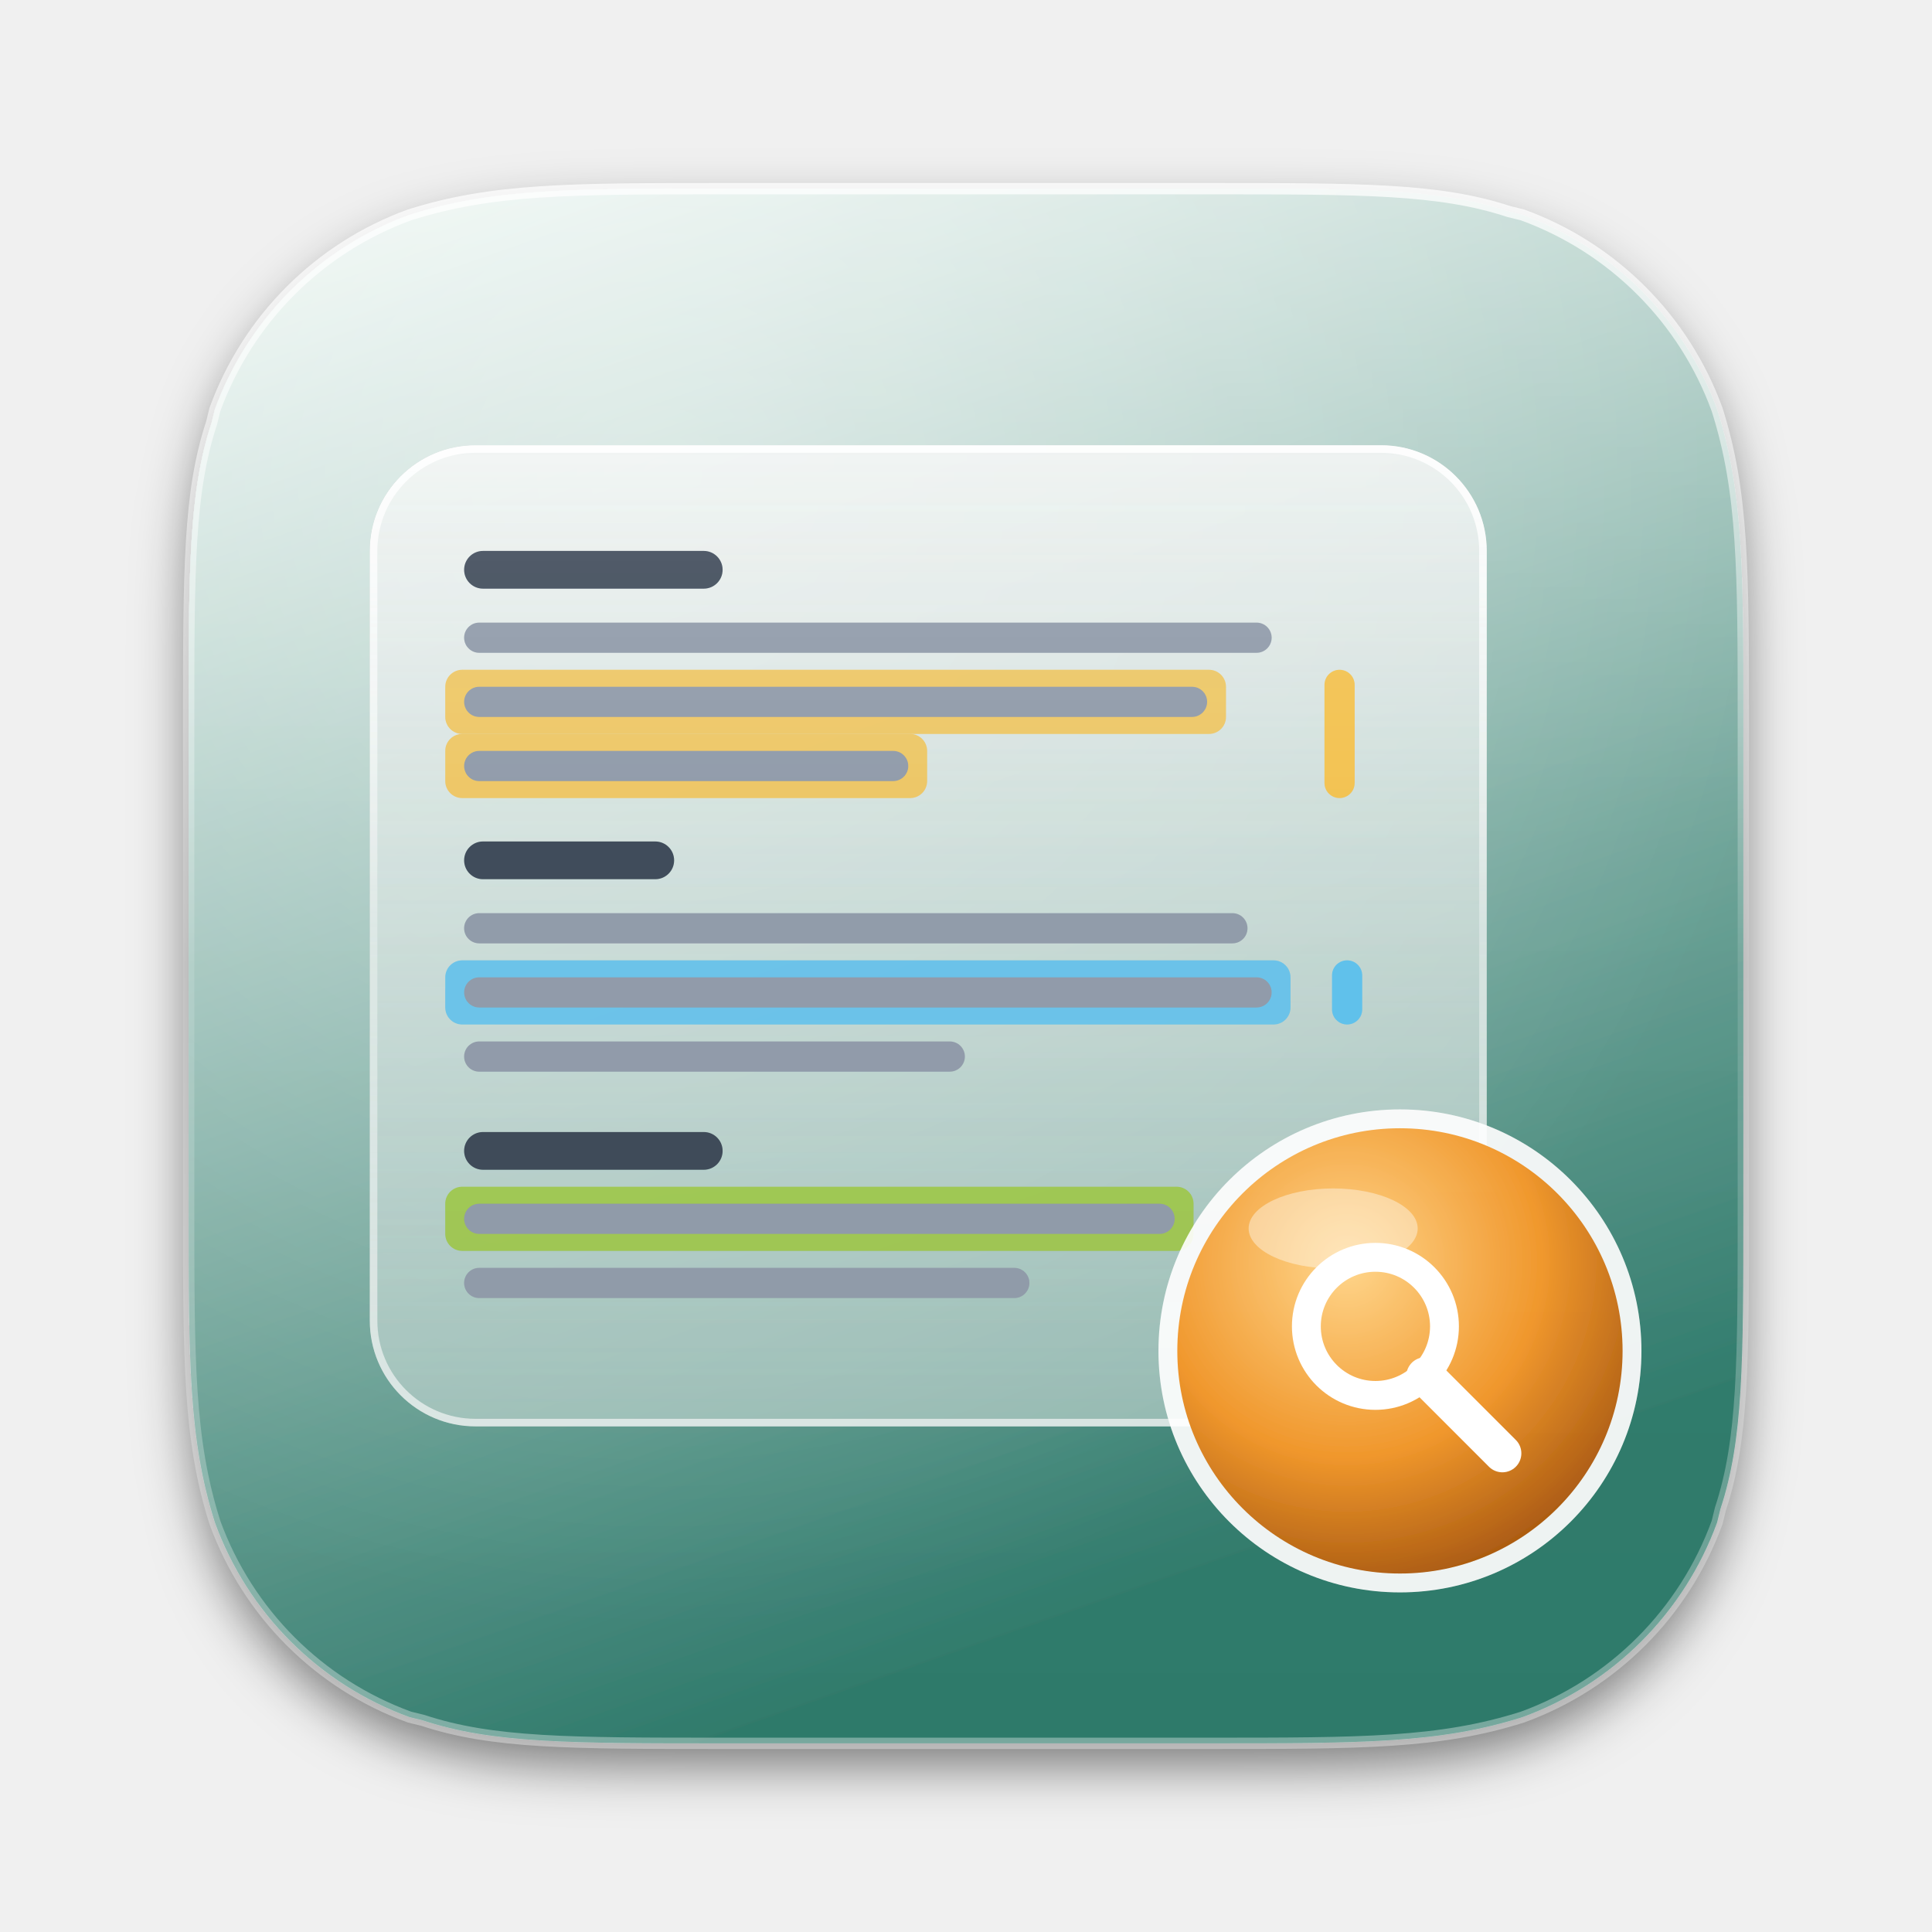
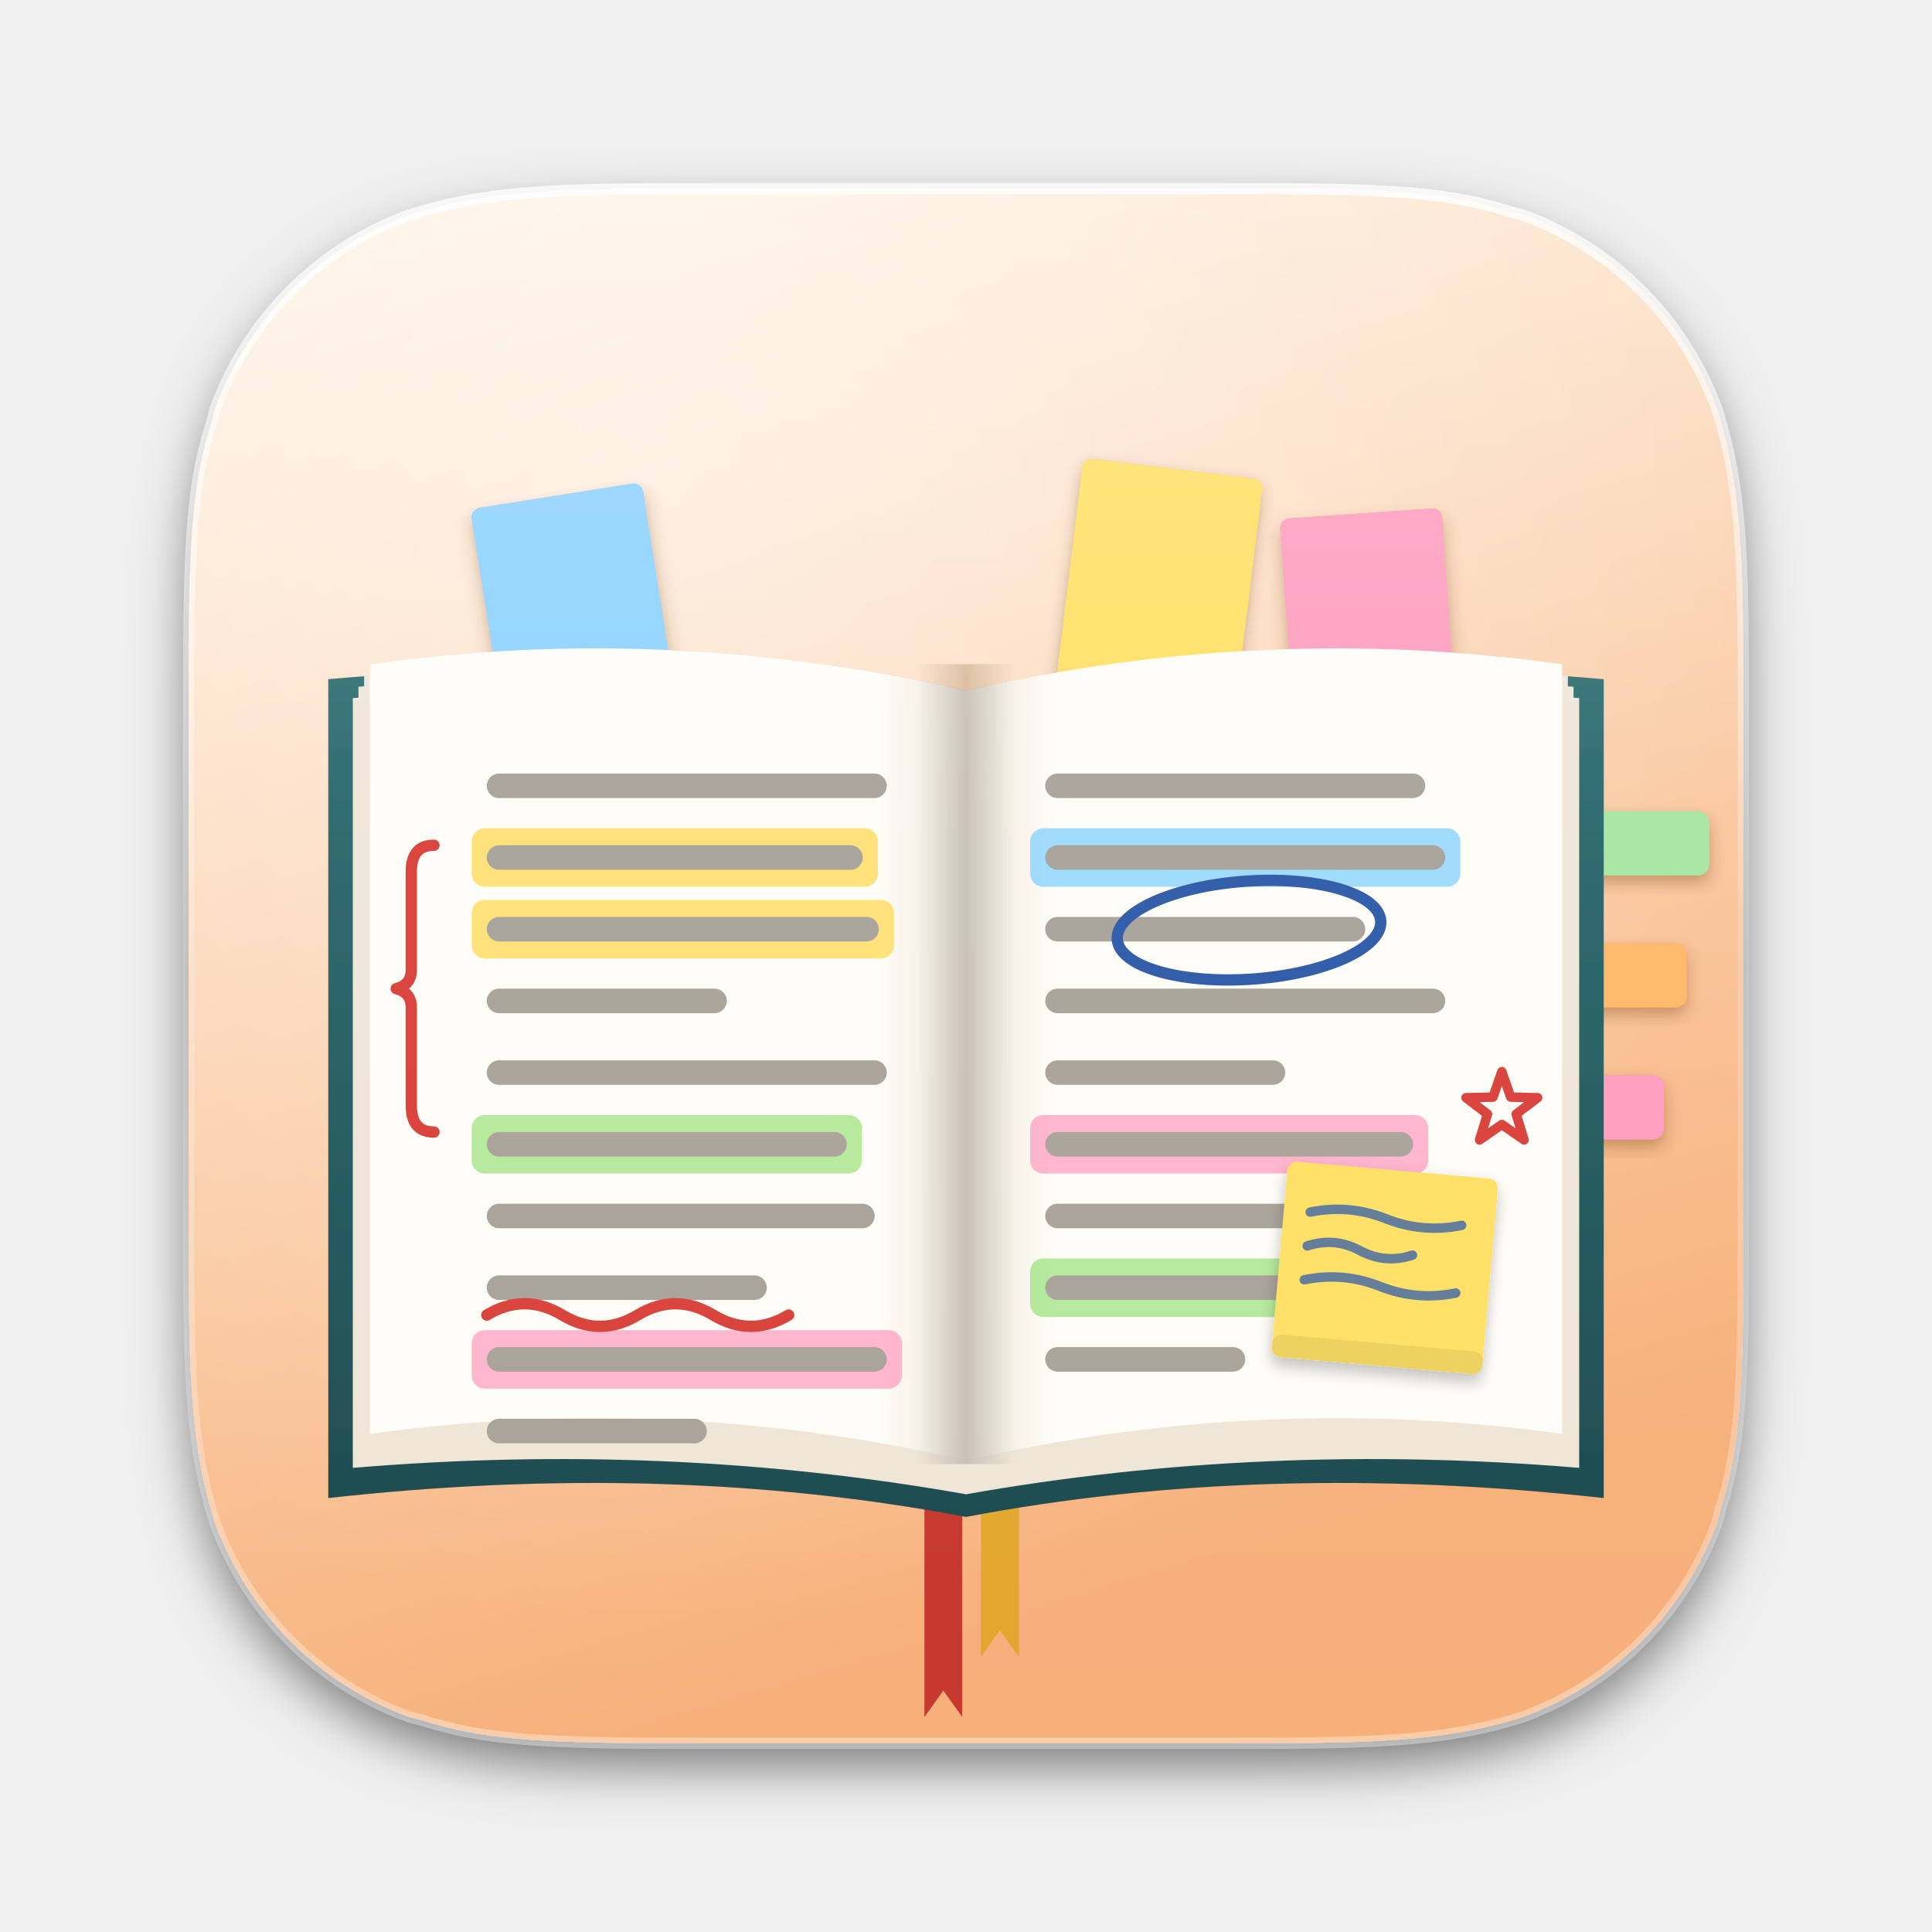
<svg xmlns="http://www.w3.org/2000/svg" width="1024" height="1024" viewBox="0 0 1024 1024">
  <defs>
-     <linearGradient id="bg" x1="0" y1="0" x2="0.35" y2="1">
-       <stop offset="0" stop-color="#EEF7F3" />
-       <stop offset="1" stop-color="#2F7A6B" />
+     <linearGradient id="bg" x1="0" y1="0" x2="0.3" y2="1">
+       <stop offset="0" stop-color="#FFF1E0" />
+       <stop offset="1" stop-color="#F7B07A" />
    </linearGradient>
    <radialGradient id="glow" cx="0.30" cy="0.18" r="0.75">
-       <stop offset="0" stop-color="#FFFFFF" stop-opacity="0.34" />
+       <stop offset="0" stop-color="#FFFFFF" stop-opacity="0.45" />
      <stop offset="1" stop-color="#FFFFFF" stop-opacity="0" />
    </radialGradient>
    <linearGradient id="sheen" x1="0" y1="0" x2="0" y2="1">
-       <stop offset="0" stop-color="#FFFFFF" stop-opacity="0.22" />
+       <stop offset="0" stop-color="#FFFFFF" stop-opacity="0.20" />
      <stop offset="0.40" stop-color="#FFFFFF" stop-opacity="0.03" />
      <stop offset="1" stop-color="#FFFFFF" stop-opacity="0" />
    </linearGradient>
-     <linearGradient id="rim" x1="0" y1="0" x2="0" y2="1">
-       <stop offset="0" stop-color="#FFFFFF" stop-opacity="0.9" />
-       <stop offset="0.5" stop-color="#FFFFFF" stop-opacity="0.3" />
-       <stop offset="1" stop-color="#FFFFFF" stop-opacity="0.6" />
-     </linearGradient>
    <linearGradient id="edge" x1="0" y1="0" x2="0" y2="1">
-       <stop offset="0" stop-color="#FFFFFF" stop-opacity="0.75" />
-       <stop offset="0.5" stop-color="#FFFFFF" stop-opacity="0.12" />
+       <stop offset="0" stop-color="#FFFFFF" stop-opacity="0.8" />
+       <stop offset="0.5" stop-color="#FFFFFF" stop-opacity="0.15" />
      <stop offset="1" stop-color="#FFFFFF" stop-opacity="0.35" />
    </linearGradient>
-     <linearGradient id="glass" x1="0" y1="0" x2="0" y2="1">
-       <stop offset="0" stop-color="#FFFFFF" stop-opacity="0.78" />
-       <stop offset="1" stop-color="#CBDEDA" stop-opacity="0.55" />
+     <linearGradient id="cover" x1="0" y1="0" x2="0" y2="1">
+       <stop offset="0" stop-color="#2E6E72" />
+       <stop offset="1" stop-color="#1E4C50" />
    </linearGradient>
-     <linearGradient id="glassflap" x1="0" y1="0" x2="0" y2="1">
-       <stop offset="0" stop-color="#FFFFFF" stop-opacity="0.95" />
-       <stop offset="1" stop-color="#FFFFFF" stop-opacity="0.62" />
+     <linearGradient id="pageL" x1="0" y1="0" x2="1" y2="0">
+       <stop offset="0" stop-color="#FFFDF8" />
+       <stop offset="0.85" stop-color="#FFFDF8" />
+       <stop offset="1" stop-color="#EFE6D8" />
    </linearGradient>
-     <radialGradient id="face" cx="0.38" cy="0.30" r="0.8">
-       <stop offset="0" stop-color="#FFD58A" />
-       <stop offset="0.55" stop-color="#F0962A" />
-       <stop offset="1" stop-color="#9C4E0B" />
-     </radialGradient>
+     <linearGradient id="pageR" x1="1" y1="0" x2="0" y2="0">
+       <stop offset="0" stop-color="#FFFDF8" />
+       <stop offset="0.85" stop-color="#FFFDF8" />
+       <stop offset="1" stop-color="#EFE6D8" />
+     </linearGradient>
+     <linearGradient id="gutter" x1="0" y1="0" x2="1" y2="0">
+       <stop offset="0" stop-color="#000000" stop-opacity="0" />
+       <stop offset="0.5" stop-color="#000000" stop-opacity="0.16" />
+       <stop offset="1" stop-color="#000000" stop-opacity="0" />
+     </linearGradient>
    <clipPath id="clip">
      <path d="M383.41,100.00 L640.59,100.00 C722.19,100.00 763.00,100.00 799.79,112.14 L806.92,113.89 C854.88,131.34 892.66,169.12 910.11,217.08 C924.00,261.00 924.00,301.81 924.00,383.41 L924.00,640.59 C924.00,722.19 924.00,763.00 911.86,799.79 L910.11,806.92 C892.66,854.88 854.88,892.66 806.92,910.11 C763.00,924.00 722.19,924.00 640.59,924.00 L383.41,924.00 C301.81,924.00 261.00,924.00 224.21,911.86 L217.08,910.11 C169.12,892.66 131.34,854.88 113.89,806.92 C100.00,763.00 100.00,722.19 100.00,640.59 L100.00,383.41 C100.00,301.81 100.00,261.00 112.14,224.21 L113.89,217.08 C131.34,169.12 169.12,131.34 217.08,113.89 C261.00,100.00 301.81,100.00 383.41,100.00 Z" />
    </clipPath>
    <filter id="shadow" x="-20%" y="-20%" width="140%" height="140%">
      <feGaussianBlur in="SourceAlpha" stdDeviation="14.0" />
      <feOffset dy="12" />
      <feComponentTransfer>
        <feFuncA type="linear" slope="0.5" />
      </feComponentTransfer>
      <feMerge>
        <feMergeNode />
        <feMergeNode in="SourceGraphic" />
      </feMerge>
    </filter>
    <filter id="objshadow" x="-30%" y="-30%" width="160%" height="160%">
-       <feGaussianBlur in="SourceAlpha" stdDeviation="14" />
-       <feOffset dx="0" dy="16" />
-       <feFlood flood-color="#2F7A6B" flood-opacity="0.55" />
+       <feGaussianBlur in="SourceAlpha" stdDeviation="16" />
+       <feOffset dx="0" dy="18" />
+       <feFlood flood-color="#B9612A" flood-opacity="0.45" />
      <feComposite operator="in" in2="SourceAlpha" />
+       <feMerge>
+         <feMergeNode />
+         <feMergeNode in="SourceGraphic" />
+       </feMerge>
+     </filter>
+     <filter id="note" x="-30%" y="-30%" width="160%" height="160%">
+       <feGaussianBlur in="SourceAlpha" stdDeviation="4" />
+       <feOffset dx="0" dy="4" />
+       <feComponentTransfer>
+         <feFuncA type="linear" slope="0.25" />
+       </feComponentTransfer>
      <feMerge>
        <feMergeNode />
        <feMergeNode in="SourceGraphic" />
      </feMerge>
    </filter>
  </defs>
  <g filter="url(#shadow)">
    <path d="M383.41,100.00 L640.59,100.00 C722.19,100.00 763.00,100.00 799.79,112.14 L806.92,113.89 C854.88,131.34 892.66,169.12 910.11,217.08 C924.00,261.00 924.00,301.81 924.00,383.41 L924.00,640.59 C924.00,722.19 924.00,763.00 911.86,799.79 L910.11,806.92 C892.66,854.88 854.88,892.66 806.92,910.11 C763.00,924.00 722.19,924.00 640.59,924.00 L383.41,924.00 C301.81,924.00 261.00,924.00 224.21,911.86 L217.08,910.11 C169.12,892.66 131.34,854.88 113.89,806.92 C100.00,763.00 100.00,722.19 100.00,640.59 L100.00,383.41 C100.00,301.81 100.00,261.00 112.14,224.21 L113.89,217.08 C131.34,169.12 169.12,131.34 217.08,113.89 C261.00,100.00 301.81,100.00 383.41,100.00 Z" fill="url(#bg)" />
  </g>
  <g clip-path="url(#clip)">
    <rect x="100" y="100" width="824" height="824" fill="url(#glow)" />
    <g filter="url(#objshadow)">
-       <rect x="196" y="236" width="592" height="520" rx="56" fill="url(#glass)" />
-       <rect x="246" y="292" width="137.0" height="20" rx="10" fill="#3A4656" />
-       <rect x="246" y="330" width="428.0" height="16" rx="8" fill="#8E99A8" />
-       <rect x="236" y="355" width="413.8" height="34" rx="9" fill="#F2C14E" fill-opacity="0.85" />
-       <rect x="246" y="364" width="393.8" height="16" rx="8" fill="#8E99A8" />
-       <rect x="236" y="389" width="255.4" height="34" rx="9" fill="#F2C14E" fill-opacity="0.85" />
-       <rect x="246" y="398" width="235.4" height="16" rx="8" fill="#8E99A8" />
-       <rect x="246" y="446" width="111.3" height="20" rx="10" fill="#3A4656" />
-       <rect x="246" y="484" width="415.2" height="16" rx="8" fill="#8E99A8" />
-       <rect x="236" y="509" width="448.0" height="34" rx="9" fill="#5BC0EB" fill-opacity="0.85" />
-       <rect x="246" y="518" width="428.0" height="16" rx="8" fill="#8E99A8" />
-       <rect x="246" y="552" width="265.4" height="16" rx="8" fill="#8E99A8" />
-       <rect x="246" y="600" width="137.0" height="20" rx="10" fill="#3A4656" />
-       <rect x="236" y="629" width="396.6" height="34" rx="9" fill="#9BC53D" fill-opacity="0.85" />
-       <rect x="246" y="638" width="376.6" height="16" rx="8" fill="#8E99A8" />
-       <rect x="246" y="672" width="299.6" height="16" rx="8" fill="#8E99A8" />
-       <rect x="702" y="355" width="16" height="68" rx="8" fill="#F2C14E" />
-       <rect x="706" y="509" width="16" height="34" rx="8" fill="#5BC0EB" />
-       <rect x="710" y="629" width="16" height="34" rx="8" fill="#9BC53D" />
-       <rect x="198" y="238" width="588" height="516" rx="54" fill="none" stroke="url(#rim)" stroke-width="4" />
-       <circle cx="742" cy="716" r="128" fill="#FFFFFF" opacity="0.9" />
-       <circle cx="742" cy="716" r="118" fill="url(#face)" />
-       <circle cx="729.0" cy="703.0" r="36.6" fill="none" stroke="#FFFFFF" stroke-width="15.3" />
-       <line x1="755.4" y1="729.4" x2="796.3" y2="770.3" stroke="#FFFFFF" stroke-width="20.1" stroke-linecap="round" />
-       <ellipse cx="706.6" cy="651.1" rx="44.8" ry="21.2" fill="#FFFFFF" opacity="0.40" />
+       <g transform="rotate(-9 304.0 322.0)" filter="url(#note)">
+         <rect x="258" y="262" width="92" height="120" rx="5" fill="#8FD3FF" />
+         <rect x="258" y="370" width="92" height="12" rx="5" fill="#000000" fill-opacity="0.07" />
+       </g>
+       <g transform="rotate(7 614.0 313.0)" filter="url(#note)">
+         <rect x="566" y="248" width="96" height="130" rx="5" fill="#FFE066" />
+         <rect x="566" y="366" width="96" height="12" rx="5" fill="#000000" fill-opacity="0.07" />
+       </g>
+       <g transform="rotate(-4 725.0 328.0)" filter="url(#note)">
+         <rect x="682" y="272" width="86" height="112" rx="5" fill="#FF9EC0" />
+         <rect x="682" y="372" width="86" height="12" rx="5" fill="#000000" fill-opacity="0.07" />
+       </g>
+       <rect x="788" y="430" width="118" height="34" rx="6" fill="#A8E6A1" filter="url(#note)" />
+       <rect x="788" y="500" width="106" height="34" rx="6" fill="#FFB86B" filter="url(#note)" />
+       <rect x="788" y="570" width="94" height="34" rx="6" fill="#FF9EC0" filter="url(#note)" />
+       <path d="M490 730 L510 730 L510 910 L500 896 L490 910 Z" fill="#C7372F" />
+       <path d="M520 730 L540 730 L540 878 L530 864 L520 878 Z" fill="#E3A72F" />
+       <path d="M174 360 Q354.0 344 512 378 Q670.0 344 850 360 L850 794 Q670.0 774 512 804 Q354.0 774 174 794 Z" fill="url(#cover)" />
+       <path d="M187.0 370 Q354.0 356 512 386 L512 792 Q354.0 764 187.0 778 Z" fill="#EFE6D8" />
+       <path d="M837.0 370 Q670.0 356 512 386 L512 792 Q670.0 764 837.0 778 Z" fill="#EFE6D8" />
+       <path d="M190.0 364 Q354.0 350 512 380 L512 786 Q354.0 758 190.0 772 Z" fill="#EFE6D8" />
+       <path d="M834.0 364 Q670.0 350 512 380 L512 786 Q670.0 758 834.0 772 Z" fill="#EFE6D8" />
+       <path d="M193.0 358 Q354.0 344 512 374 L512 780 Q354.0 752 193.0 766 Z" fill="#EFE6D8" />
+       <path d="M831.0 358 Q670.0 344 512 374 L512 780 Q670.0 752 831.0 766 Z" fill="#EFE6D8" />
+       <path d="M196 352 Q354.0 330 512 366 L512 774 Q354.0 738 196 760 Z" fill="url(#pageL)" />
+       <path d="M828 352 Q670.0 330 512 366 L512 774 Q670.0 738 828 760 Z" fill="url(#pageR)" />
+       <rect x="258" y="410" width="212.0" height="13" rx="6.5" fill="#A9A39A" />
+       <rect x="250" y="439" width="215.3" height="31" rx="7" fill="#FFD84D" fill-opacity="0.75" />
+       <rect x="258" y="448" width="199.3" height="13" rx="6.5" fill="#A9A39A" />
+       <rect x="250" y="477" width="223.8" height="31" rx="7" fill="#FFD84D" fill-opacity="0.75" />
+       <rect x="258" y="486" width="207.8" height="13" rx="6.5" fill="#A9A39A" />
+       <rect x="258" y="524" width="127.2" height="13" rx="6.5" fill="#A9A39A" />
+       <rect x="258" y="562" width="212.0" height="13" rx="6.5" fill="#A9A39A" />
+       <rect x="250" y="591" width="206.8" height="31" rx="7" fill="#9EE37D" fill-opacity="0.75" />
+       <rect x="258" y="600" width="190.8" height="13" rx="6.5" fill="#A9A39A" />
+       <rect x="258" y="638" width="205.6" height="13" rx="6.5" fill="#A9A39A" />
+       <rect x="258" y="676" width="148.4" height="13" rx="6.5" fill="#A9A39A" />
+       <rect x="250" y="705" width="228.0" height="31" rx="7" fill="#FF9EC0" fill-opacity="0.75" />
+       <rect x="258" y="714" width="212.0" height="13" rx="6.5" fill="#A9A39A" />
+       <rect x="258" y="752" width="116.6" height="13" rx="6.5" fill="#A9A39A" />
+       <rect x="554" y="410" width="201.4" height="13" rx="6.5" fill="#A9A39A" />
+       <rect x="546" y="439" width="228.0" height="31" rx="7" fill="#7FD0FF" fill-opacity="0.75" />
+       <rect x="554" y="448" width="212.0" height="13" rx="6.5" fill="#A9A39A" />
+       <rect x="554" y="486" width="169.6" height="13" rx="6.5" fill="#A9A39A" />
+       <rect x="554" y="524" width="212.0" height="13" rx="6.5" fill="#A9A39A" />
+       <rect x="554" y="562" width="127.2" height="13" rx="6.5" fill="#A9A39A" />
+       <rect x="546" y="591" width="211.0" height="31" rx="7" fill="#FF9EC0" fill-opacity="0.75" />
+       <rect x="554" y="600" width="195.0" height="13" rx="6.5" fill="#A9A39A" />
+       <rect x="554" y="638" width="212.0" height="13" rx="6.5" fill="#A9A39A" />
+       <rect x="546" y="667" width="196.2" height="31" rx="7" fill="#9EE37D" fill-opacity="0.75" />
+       <rect x="554" y="676" width="180.2" height="13" rx="6.5" fill="#A9A39A" />
+       <rect x="554" y="714" width="106.0" height="13" rx="6.5" fill="#A9A39A" />
+       <path d="M230 448 q-12 0 -12 14 v52 q0 8 -8 10 q8 2 8 10 v52 q0 14 12 14" fill="none" stroke="#D9433B" stroke-width="6" stroke-linecap="round" stroke-linejoin="round" />
+       <path d="M258 697 q20 -12 40 0 t40 0 t40 0 t40 0" fill="none" stroke="#D9433B" stroke-width="6" stroke-linecap="round" />
+       <ellipse cx="662" cy="493" rx="70" ry="26" fill="none" stroke="#2F5AA8" stroke-width="6" transform="rotate(-4 662 493)" />
+       <polygon points="796.0,568.0 800.7,581.5 815.0,581.8 803.6,590.5 807.8,604.2 796.0,596.0 784.2,604.2 788.4,590.5 777.0,581.8 791.3,581.5" fill="none" stroke="#D9433B" stroke-width="5" stroke-linejoin="round" />
+       <g transform="rotate(5 734.0 672.0)" filter="url(#note)">
+         <rect x="678" y="620" width="112" height="104" rx="5" fill="#FFE066" />
+         <rect x="678" y="712" width="112" height="12" rx="5" fill="#000000" fill-opacity="0.07" />
+         <path d="M692 646 q20.2 -6 40.3 0 t40.3 0" fill="none" stroke="#2F5AA8" stroke-opacity="0.75" stroke-width="5" stroke-linecap="round" />
+         <path d="M692 664 q14.0 -6 28.0 0 t28.0 0" fill="none" stroke="#2F5AA8" stroke-opacity="0.75" stroke-width="5" stroke-linecap="round" />
+         <path d="M692 682 q20.2 -6 40.3 0 t40.3 0" fill="none" stroke="#2F5AA8" stroke-opacity="0.75" stroke-width="5" stroke-linecap="round" />
+       </g>
+       <rect x="486" y="352" width="52" height="424" fill="url(#gutter)" />
    </g>
    <rect x="100" y="100" width="824" height="824" fill="url(#sheen)" />
  </g>
  <path d="M383.41,100.00 L640.59,100.00 C722.19,100.00 763.00,100.00 799.79,112.14 L806.92,113.89 C854.88,131.34 892.66,169.12 910.11,217.08 C924.00,261.00 924.00,301.81 924.00,383.41 L924.00,640.59 C924.00,722.19 924.00,763.00 911.86,799.79 L910.11,806.92 C892.66,854.88 854.88,892.66 806.92,910.11 C763.00,924.00 722.19,924.00 640.59,924.00 L383.41,924.00 C301.81,924.00 261.00,924.00 224.21,911.86 L217.08,910.11 C169.12,892.66 131.34,854.88 113.89,806.92 C100.00,763.00 100.00,722.19 100.00,640.59 L100.00,383.41 C100.00,301.81 100.00,261.00 112.14,224.21 L113.89,217.08 C131.34,169.12 169.12,131.34 217.08,113.89 C261.00,100.00 301.81,100.00 383.41,100.00 Z" fill="none" stroke="url(#edge)" stroke-width="6" />
</svg>
